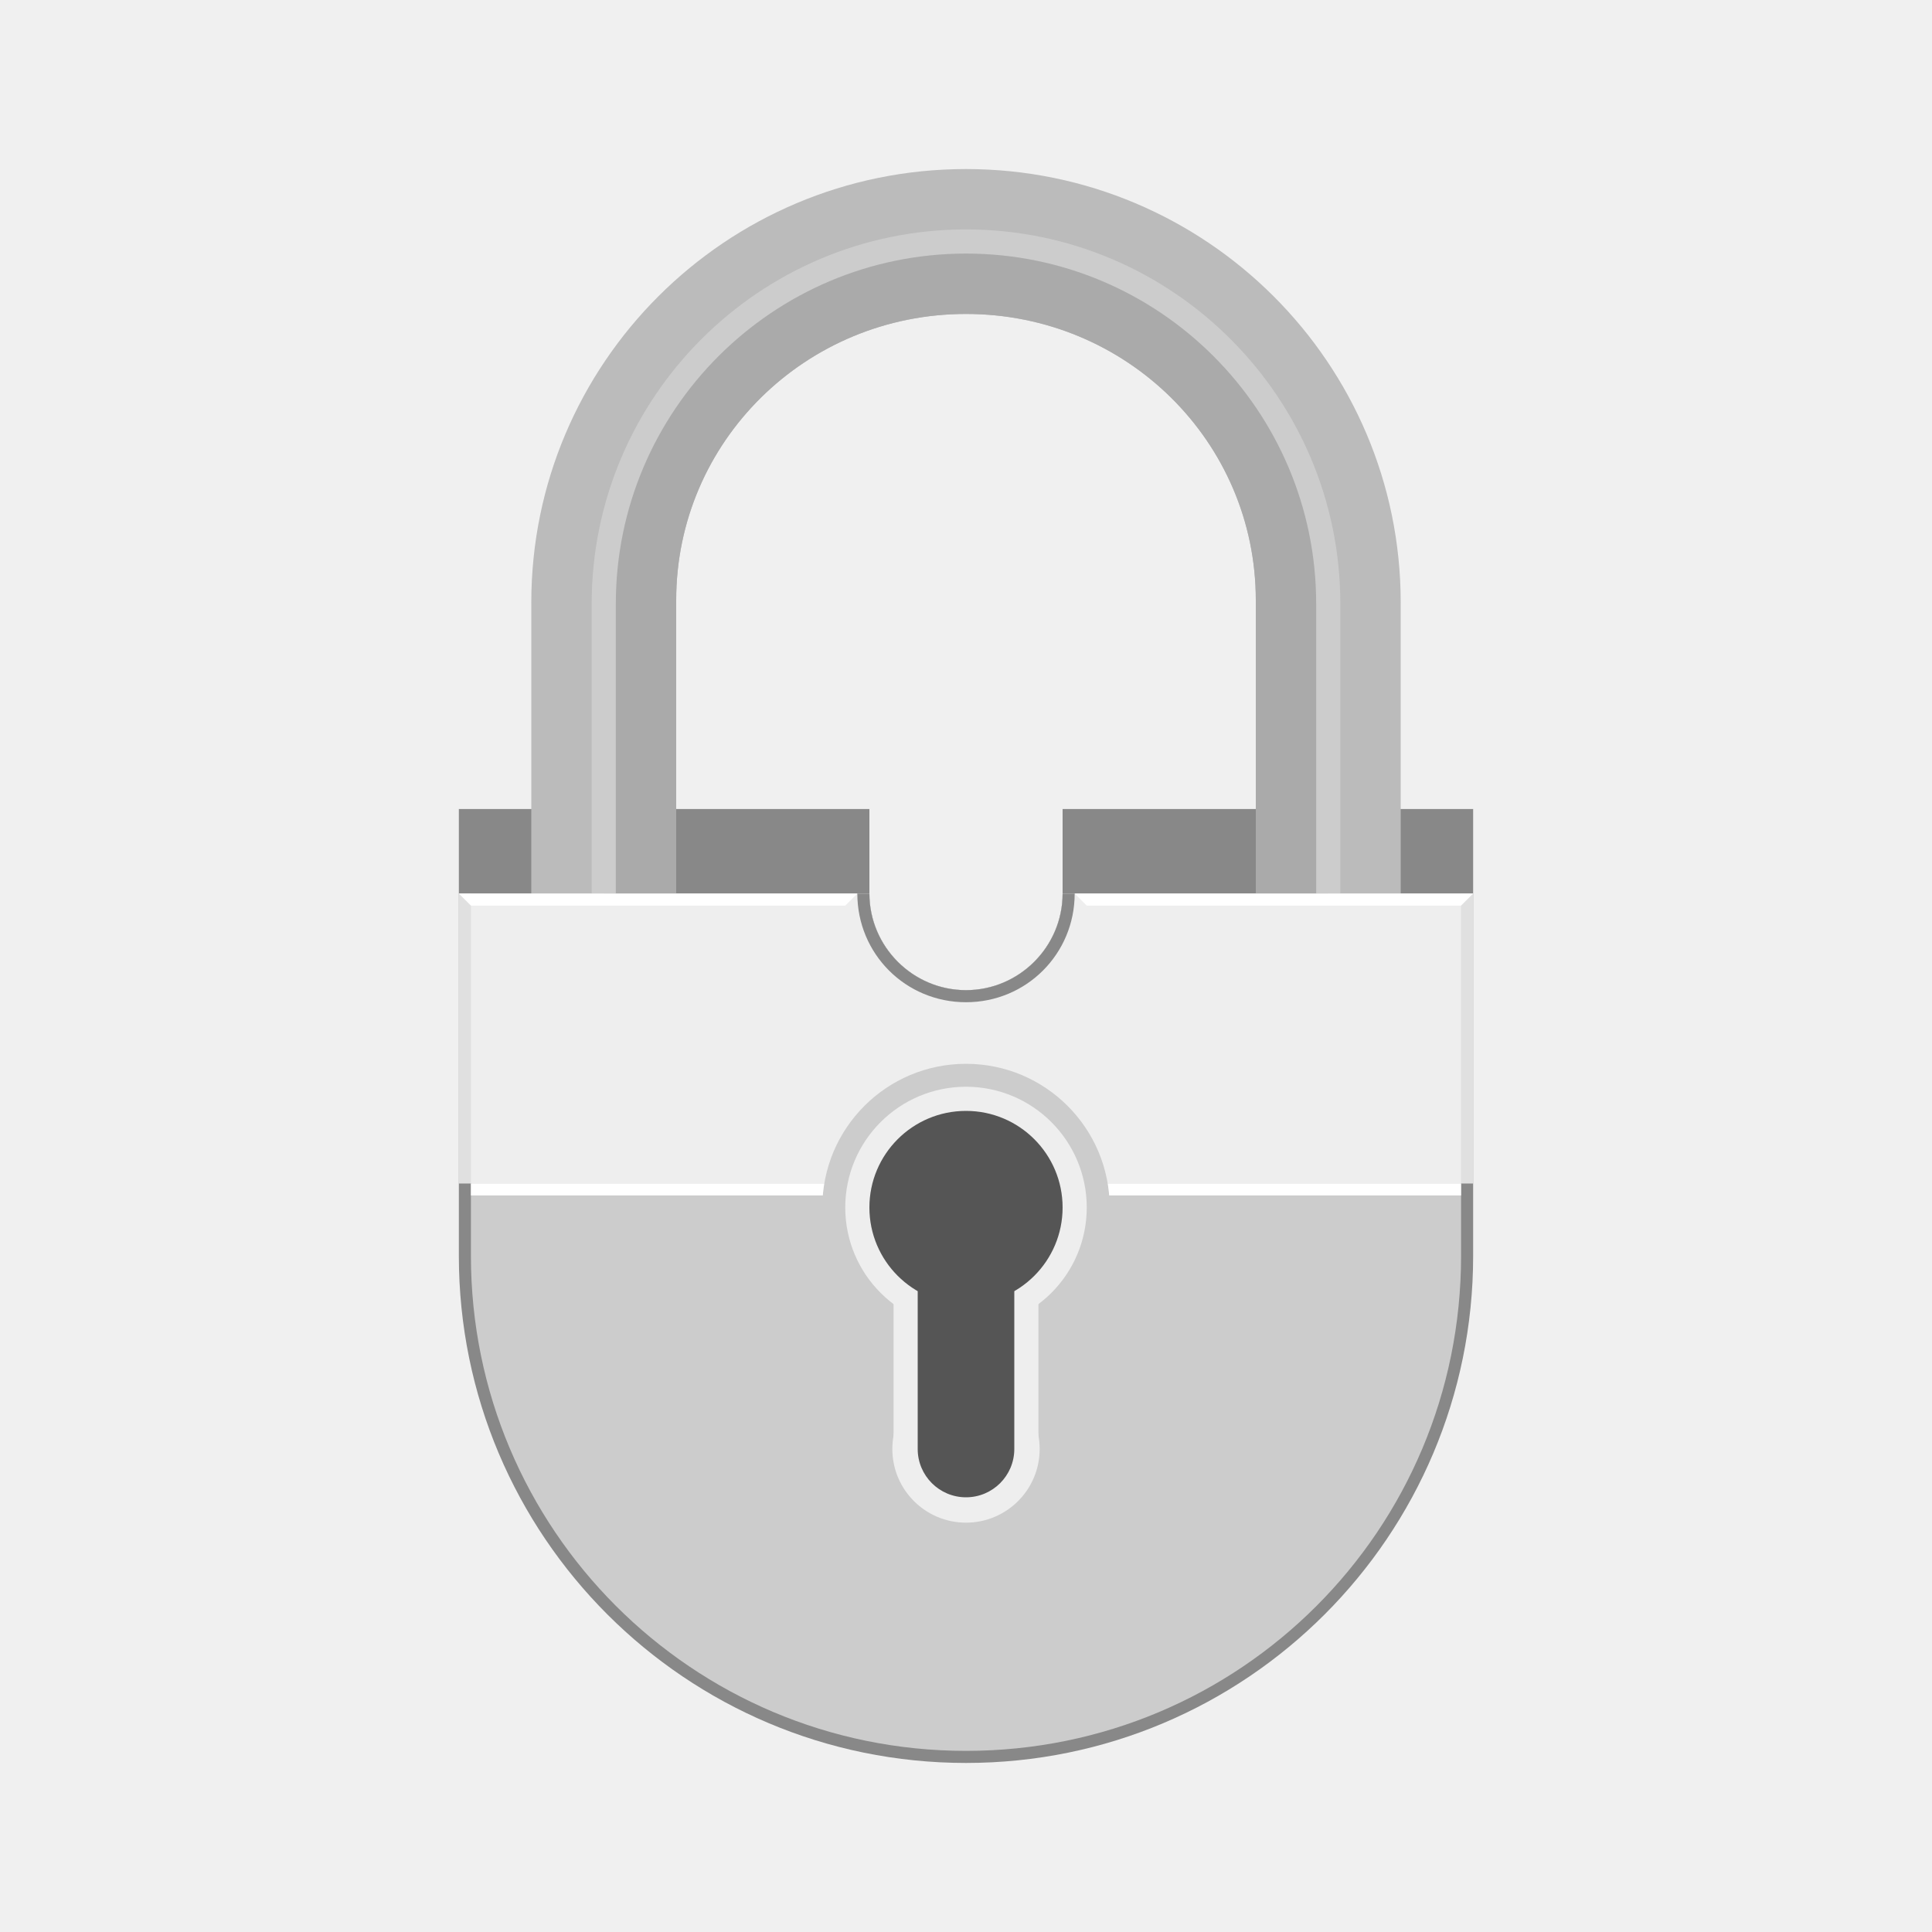
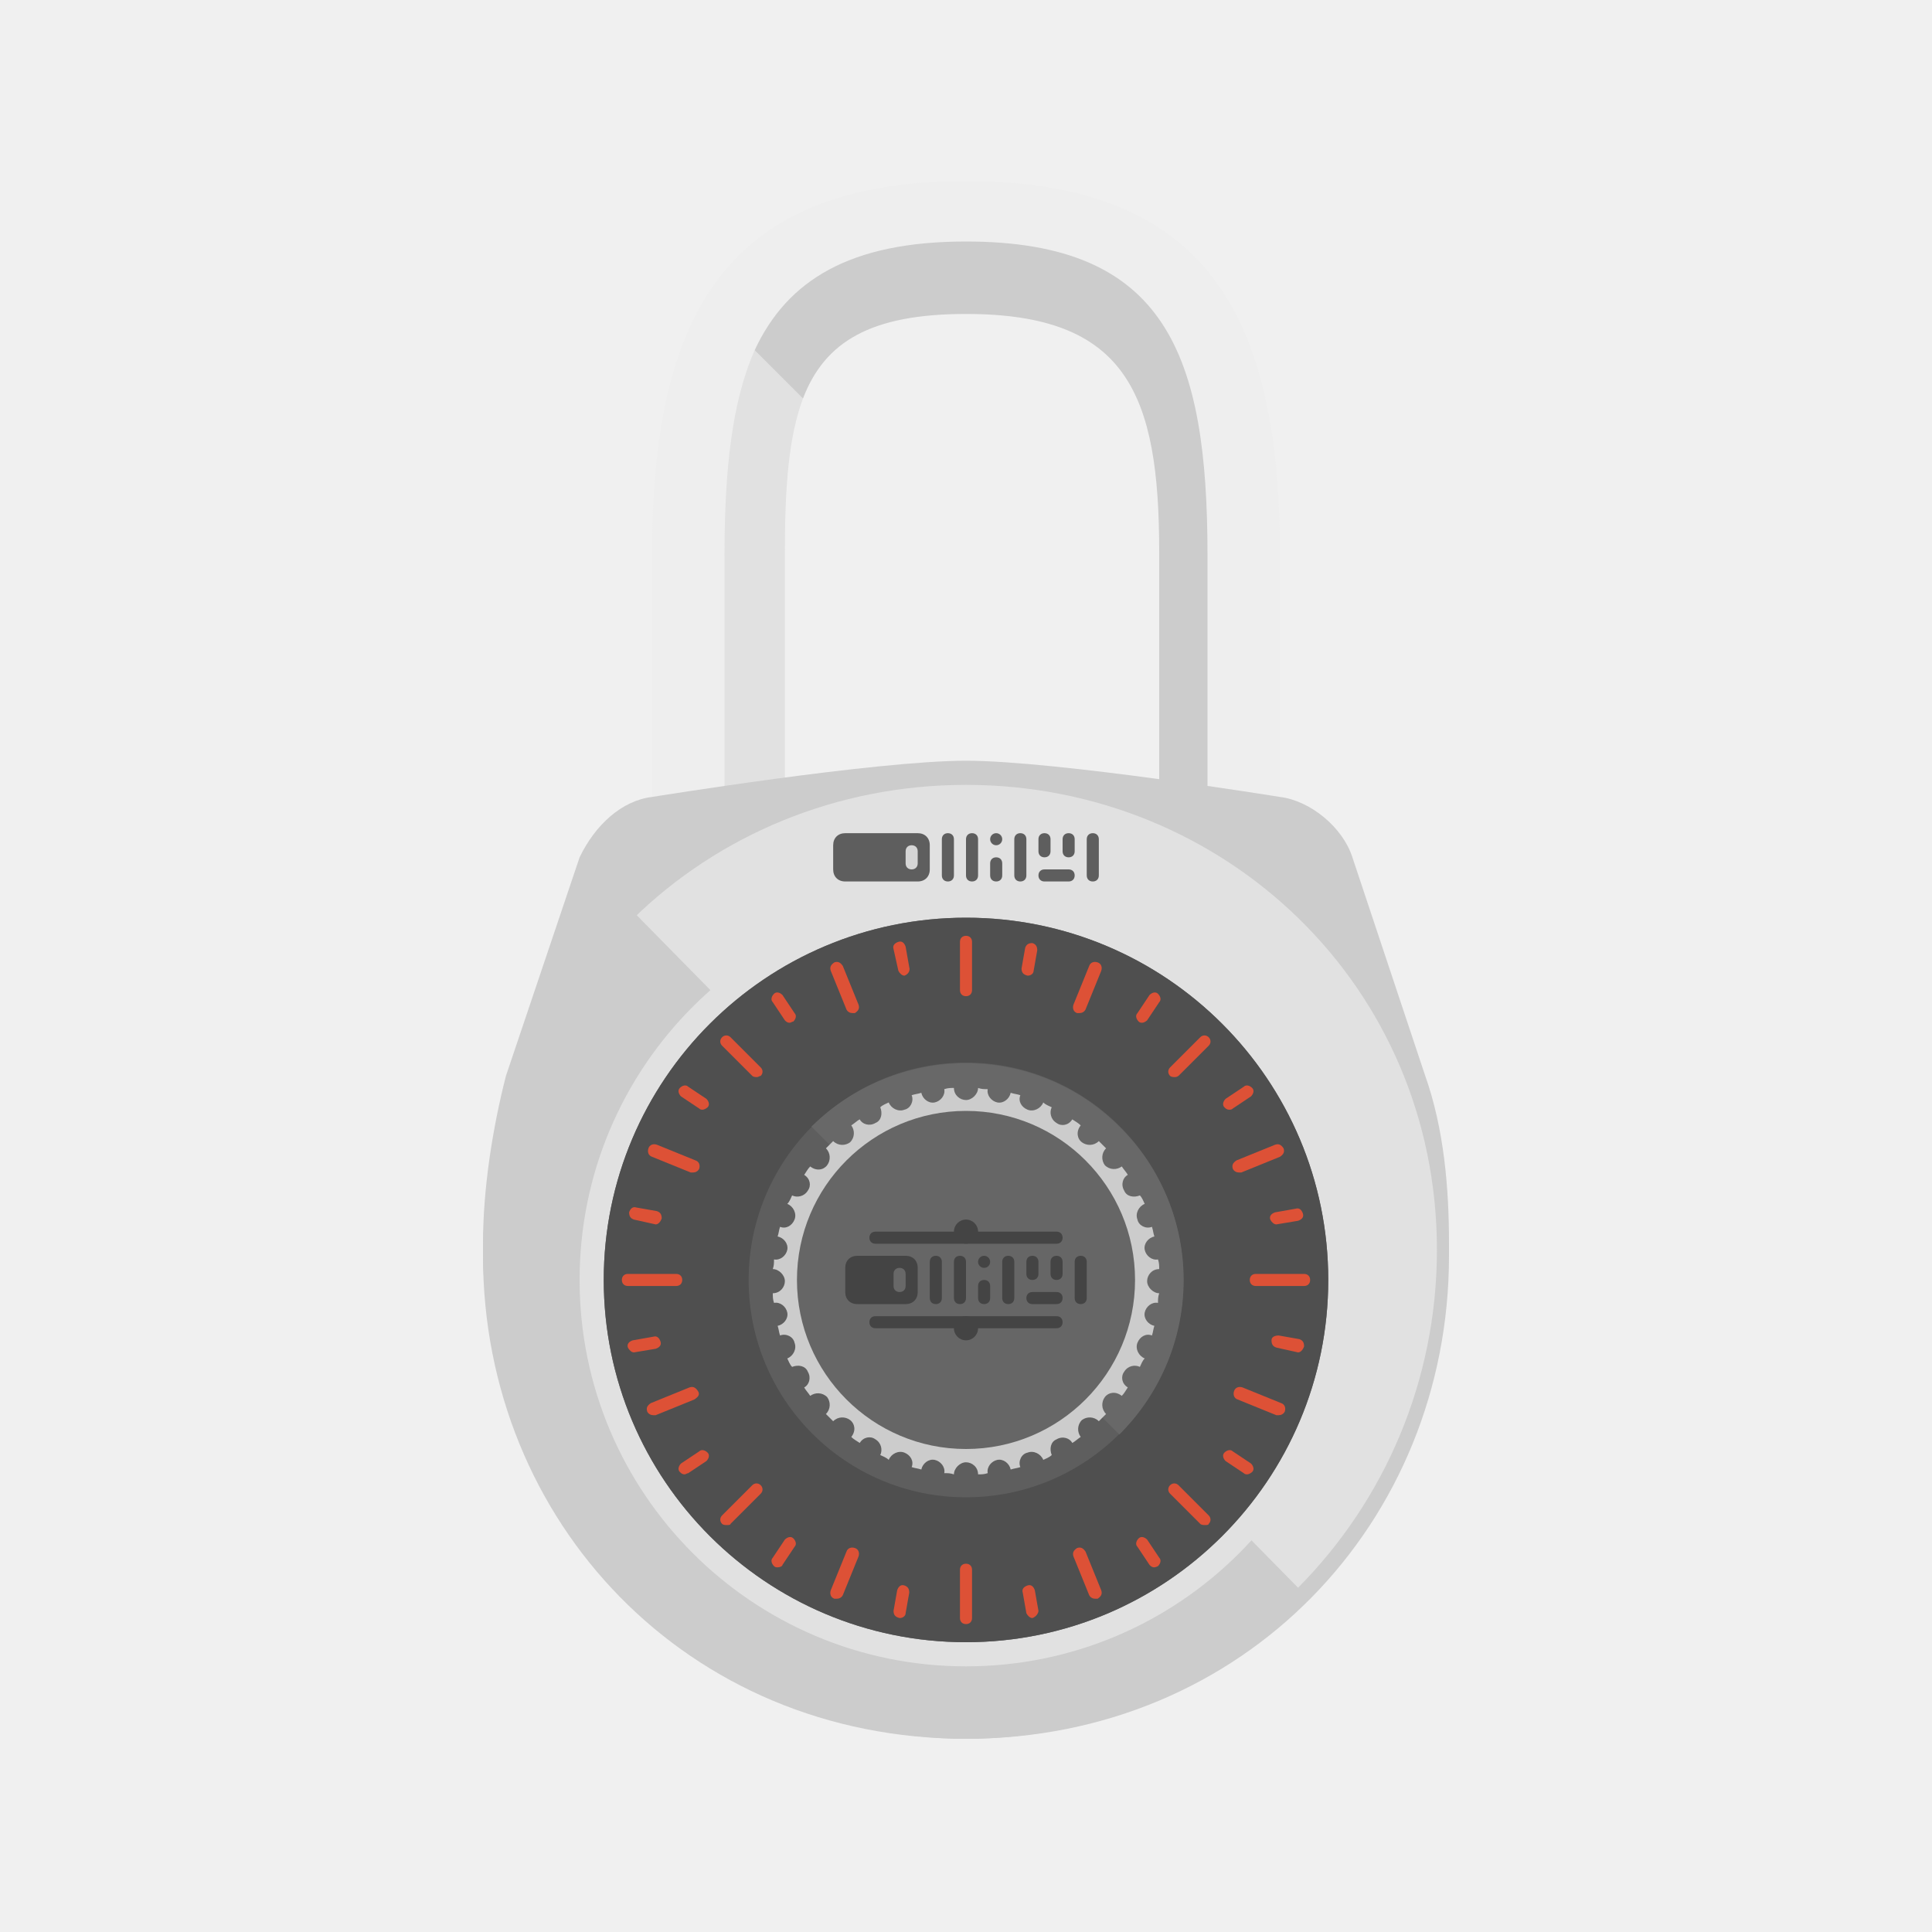
<svg xmlns="http://www.w3.org/2000/svg" width="160px" height="160px" viewBox="0 0 160 160" role="img" aria-labelledby="title" aria-describedby="desc">
-   <rect x="38" y="67" fill="#888888" width="34" height="7" />
-   <rect x="88" y="67" fill="#888888" width="34" height="7" />
-   <path fill="#bbbbbb" d="M80,14c-19.9,0-36,16.1-36,35.9C44,59.7,44,74,44,74h12     c0-9.8,0-20.9,0-24.3C56,36.6,66.7,26,80,26s24,10.6,24,23.7     C104,53.1,104,64.3,104,74h12c0,0,0-14.4,0-24.1C116,30.1,99.9,14,80,14z" />
-   <path fill="#888888" d="M88,74c0,4.4-3.6,8-8,8s-8-3.6-8-8H38c0,0,0,18.6,0,30     c0,23.2,18.8,42,42,42s42-18.8,42-42c0-11.4,0-30,0-30H88z" />
-   <path fill="#eeeeee" d="M88,74c0,4.4-3.6,8-8,8s-8-3.6-8-8H38v24h84V74H88z" />
-   <path fill="#888888" d="M88,74c0,4.4-3.6,8-8,8s-8-3.6-8-8h-1c0,5,4,9,9,9s9-4,9-9H88z" />
-   <path fill="#aaaaaa" d="M80,20c-16.6,0-30,13.4-30,30v24h6c0-9.8,0-20.9,0-24.3     C56,36.6,66.7,26,80,26s24,10.6,24,23.7C104,53.1,104,64.3,104,74h6V50     C110,33.4,96.6,20,80,20z" />
-   <path fill="#cccccc" d="M111,74h-2V50c0-16-13-29-29-29S51,34,51,50v24h-2V50c0-17.1,13.9-31,31-31s31,13.9,31,31     V74z" />
-   <rect x="38" y="74" fill="#e0e0e0" width="1" height="24" />
-   <rect x="121" y="74" fill="#e0e0e0" width="1" height="24" />
-   <polygon fill="#ffffff" points="71,74 38,74 39,75 70,75 " />
-   <polygon fill="#ffffff" points="122,74 89,74 90,75 121,75 " />
-   <path fill="#cccccc" d="M121,98H39v6c0,22.6,18.3,41,41,41s41-18.3,41-41V98z" />
-   <rect x="39" y="98" fill="#ffffff" width="82" height="1" />
-   <circle fill="#cccccc" cx="80" cy="100" r="11.9" />
-   <circle fill="#eeeeee" cx="80" cy="100" r="10" />
-   <circle fill="#eeeeee" cx="80" cy="120" r="6.1" />
-   <circle fill="#555555" cx="80" cy="120" r="4" />
-   <rect x="74" y="102" fill="#eeeeee" width="12" height="18" />
-   <rect x="76" y="102" fill="#555555" width="8" height="18" />
-   <circle fill="#555555" cx="80" cy="100" r="8" />
+   <path fill="#eeeeee" d="M80,15c-19.9,0-26,11.1-26,30.9c0,9.8,0,28.1,0,28.1h11c0-9.8,0-24.9,0-28.3C65,32.6,66.7,26,80,26     s16,6.6,16,19.7c0,3.4,0,18.6,0,28.3h10c0,0,0-18.4,0-28.1C106,26.1,99.9,15,80,15z" />
+   <g>
+     <path fill="#e1e1e1" d="M60,46v28h5c0-9.8,0-24.9,0-28.3c0-5.3,0.3-9.5,1.5-12.7l-4-4C60.6,33.3,60,39,60,46z" />
+     <path fill="#cccccc" d="M100,46c0-16.6-3.4-26-20-26c-9.6,0-14.8,3.2-17.5,9l4,4c1.8-4.7,5.6-7,13.5-7c13.3,0,16,6.6,16,19.7       c0,2.2,0,13.9,0,21.3h4V46z" />
+     <path fill="#cccccc" d="M40,104c0,22,16.9,40,40,40c23,0,40-17.9,40-40v-1c0-4.6-0.4-9.5-2-14l-6-18c-0.8-2.5-3.5-4.7-6-5       c0,0-18.5-3-26-3c-7.5,0-26,3-26,3c-2.5,0.3-4.7,2.3-6,5l-6.1,18.1C40.8,93.4,40,98.4,40,103V104z" />
+     <path fill="#e1e1e1" d="M119,103.5c0,21.8-17.5,39.5-39,39.5s-39-17.7-39-39.5S58.5,65,80,65S119,81.7,119,103.5z" />
+     <path fill="#cccccc" d="M40,103.5c0,21.8,18.5,40.5,40,40.5c10.8,0,21.2-4.6,28.2-11.8L49,72C49,72,40,92.5,40,103.5z" />
+   </g>
+   <g>
+     <path fill="#5e5e5e" d="M77,70v2c0,0.6-0.4,1-1,1h-6c-0.6,0-1-0.4-1-1v-2c0-0.6,0.4-1,1-1h6C76.6,69,77,69.4,77,70z" />
+     <path fill="#5e5e5e" d="M79,69.5v3c0,0.3-0.2,0.5-0.5,0.5l0,0c-0.3,0-0.5-0.2-0.5-0.5v-3c0-0.3,0.2-0.5,0.5-0.5l0,0       C78.8,69,79,69.2,79,69.5z" />
+     <path fill="#d6d6d6" d="M76,70.5v1c0,0.3-0.2,0.5-0.5,0.5l0,0c-0.3,0-0.5-0.2-0.5-0.5v-1c0-0.3,0.2-0.5,0.5-0.5l0,0       C75.8,70,76,70.2,76,70.5z" />
+     <path fill="#5e5e5e" d="M81,69.5v3c0,0.3-0.2,0.5-0.5,0.5l0,0c-0.3,0-0.5-0.2-0.5-0.5v-3c0-0.3,0.2-0.5,0.5-0.5l0,0       C80.8,69,81,69.2,81,69.5z" />
+     <path fill="#5e5e5e" d="M83,71.5v1c0,0.3-0.2,0.5-0.5,0.5l0,0c-0.3,0-0.5-0.2-0.5-0.5v-1c0-0.3,0.2-0.5,0.5-0.5l0,0       C82.8,71,83,71.2,83,71.5z" />
+     <path fill="#5e5e5e" d="M85,69.5v3c0,0.3-0.2,0.5-0.5,0.5l0,0c-0.3,0-0.5-0.2-0.5-0.5v-3c0-0.3,0.2-0.5,0.5-0.5l0,0       C84.8,69,85,69.2,85,69.5z" />
+     <path fill="#5e5e5e" d="M87,69.5v1c0,0.3-0.2,0.5-0.5,0.5l0,0c-0.3,0-0.5-0.2-0.5-0.5v-1c0-0.3,0.2-0.5,0.5-0.5l0,0       C86.8,69,87,69.2,87,69.5z" />
+     <path fill="#5e5e5e" d="M89,69.5v1c0,0.3-0.2,0.5-0.5,0.5l0,0c-0.3,0-0.5-0.2-0.5-0.5v-1c0-0.3,0.2-0.5,0.5-0.5l0,0       C88.8,69,89,69.2,89,69.5z" />
+     <path fill="#5e5e5e" d="M91,69.5v3c0,0.3-0.2,0.5-0.5,0.5l0,0c-0.3,0-0.5-0.2-0.5-0.5v-3c0-0.3,0.2-0.5,0.5-0.5l0,0       C90.8,69,91,69.2,91,69.5z" />
+     <path fill="#5e5e5e" d="M88.5,73h-2c-0.3,0-0.5-0.2-0.5-0.5l0,0c0-0.3,0.2-0.5,0.5-0.5h2c0.3,0,0.5,0.2,0.5,0.5l0,0       C89,72.8,88.8,73,88.5,73z" />
+     <circle fill="#5e5e5e" cx="82.5" cy="69.5" r="0.5" />
+   </g>
+   <circle fill="#e1e1e1" cx="80" cy="106" r="32" />
+   <circle fill="#666666" cx="80" cy="106" r="30" />
+   <circle fill="#4f4f4f" cx="80" cy="106" r="30" />
+   <g>
+     <path fill="#dd5136" d="M85.5,134c-0.2,0-0.4-0.2-0.5-0.4l-0.3-1.7c-0.1-0.3,0.1-0.5,0.4-0.6c0.3-0.1,0.5,0.1,0.6,0.4l0.3,1.7       C86,133.6,85.8,133.9,85.5,134C85.5,134,85.5,134,85.5,134z" />
+     <path fill="#dd5136" d="M95.6,129.8c-0.2,0-0.3-0.1-0.4-0.2l-1-1.5c-0.2-0.2-0.1-0.5,0.1-0.7c0.2-0.2,0.5-0.1,0.7,0.1l1,1.5       c0.2,0.2,0.1,0.5-0.1,0.7C95.7,129.8,95.6,129.8,95.6,129.8z" />
+     <path fill="#dd5136" d="M103.3,122.1c-0.1,0-0.2,0-0.3-0.1l-1.5-1c-0.2-0.2-0.3-0.5-0.1-0.7s0.5-0.3,0.7-0.1l1.5,1       c0.2,0.2,0.3,0.5,0.1,0.7C103.6,122,103.4,122.1,103.3,122.1z" />
+     <path fill="#dd5136" d="M107.5,112C107.4,112,107.4,112,107.5,112l-1.8-0.4c-0.3-0.1-0.4-0.3-0.4-0.6s0.3-0.4,0.6-0.4l1.7,0.3       c0.3,0.1,0.4,0.3,0.4,0.6C107.9,111.8,107.7,112,107.5,112z" />
+     <path fill="#dd5136" d="M105.7,101.4c-0.2,0-0.4-0.2-0.5-0.4c-0.1-0.3,0.1-0.5,0.4-0.6l1.7-0.3c0.3-0.1,0.5,0.1,0.6,0.4       s-0.1,0.5-0.4,0.6L105.7,101.4C105.8,101.4,105.8,101.4,105.7,101.4z" />
+     <path fill="#dd5136" d="M101.8,91.9c-0.2,0-0.3-0.1-0.4-0.2c-0.2-0.2-0.1-0.5,0.1-0.7l1.5-1c0.2-0.2,0.5-0.1,0.7,0.1       c0.2,0.2,0.1,0.5-0.1,0.7l-1.5,1C102,91.9,101.9,91.9,101.8,91.9z" />
+     <path fill="#dd5136" d="M94.6,84.7c-0.1,0-0.2,0-0.3-0.1c-0.2-0.2-0.3-0.5-0.1-0.7l1-1.5c0.2-0.2,0.5-0.3,0.7-0.1       c0.2,0.2,0.3,0.5,0.1,0.7l-1,1.5C94.9,84.6,94.7,84.7,94.6,84.7z" />
+     <path fill="#dd5136" d="M85.1,80.8C85.1,80.8,85.1,80.8,85.1,80.8c-0.4-0.1-0.5-0.3-0.5-0.6l0.3-1.7c0.1-0.3,0.3-0.4,0.6-0.4       c0.3,0.1,0.4,0.3,0.4,0.6l-0.3,1.7C85.6,80.6,85.4,80.8,85.1,80.8z" />
+     <path fill="#dd5136" d="M74.9,80.8c-0.2,0-0.4-0.2-0.5-0.4L74,78.6c-0.1-0.3,0.1-0.5,0.4-0.6c0.3-0.1,0.5,0.1,0.6,0.4l0.3,1.7       C75.4,80.4,75.2,80.7,74.9,80.8C74.9,80.8,74.9,80.8,74.9,80.8z" />
+     <path fill="#dd5136" d="M65.4,84.7c-0.2,0-0.3-0.1-0.4-0.2L64,83c-0.2-0.2-0.1-0.5,0.1-0.7s0.5-0.1,0.7,0.1l1,1.5       c0.2,0.2,0.1,0.5-0.1,0.7C65.6,84.6,65.5,84.7,65.4,84.7z" />
+     <path fill="#dd5136" d="M58.2,91.9c-0.1,0-0.2,0-0.3-0.1l-1.5-1c-0.2-0.2-0.3-0.5-0.1-0.7c0.2-0.2,0.5-0.3,0.7-0.1l1.5,1       c0.2,0.2,0.3,0.5,0.1,0.7C58.5,91.8,58.3,91.9,58.2,91.9z" />
+     <path fill="#dd5136" d="M54.3,101.4C54.2,101.4,54.2,101.4,54.3,101.4l-1.8-0.4c-0.3-0.1-0.4-0.3-0.4-0.6c0.1-0.3,0.3-0.5,0.6-0.4       l1.7,0.3c0.3,0.1,0.4,0.3,0.4,0.6C54.7,101.2,54.5,101.4,54.3,101.4z" />
+     <path fill="#dd5136" d="M52.5,112c-0.2,0-0.4-0.2-0.5-0.4c-0.1-0.3,0.1-0.5,0.4-0.6l1.7-0.3c0.3-0.1,0.5,0.1,0.6,0.4       c0.1,0.3-0.1,0.5-0.4,0.6L52.5,112C52.6,112,52.6,112,52.5,112z" />
+     <path fill="#dd5136" d="M56.7,122.1c-0.2,0-0.3-0.1-0.4-0.2c-0.2-0.2-0.1-0.5,0.1-0.7l1.5-1c0.2-0.2,0.5-0.1,0.7,0.1       c0.2,0.2,0.1,0.5-0.1,0.7l-1.5,1C56.9,122,56.8,122.1,56.7,122.1z" />
+     <path fill="#dd5136" d="M64.4,129.8c-0.1,0-0.2,0-0.3-0.1c-0.2-0.2-0.3-0.5-0.1-0.7l1-1.5c0.2-0.2,0.5-0.3,0.7-0.1       c0.2,0.2,0.3,0.5,0.1,0.7l-1,1.5C64.8,129.7,64.6,129.8,64.4,129.8z" />
+     <path fill="#dd5136" d="M74.5,134C74.5,134,74.5,134,74.5,134c-0.4-0.1-0.5-0.3-0.5-0.6l0.3-1.7c0.1-0.3,0.3-0.5,0.6-0.4       c0.3,0.1,0.4,0.3,0.4,0.6l-0.3,1.7C75,133.8,74.8,134,74.5,134z" />
+     <path fill="#dd5136" d="M80,134.5c-0.3,0-0.5-0.2-0.5-0.5v-4c0-0.3,0.2-0.5,0.5-0.5s0.5,0.2,0.5,0.5v4       C80.5,134.3,80.3,134.5,80,134.5z" />
+     <path fill="#dd5136" d="M90.7,132.4c-0.2,0-0.4-0.1-0.5-0.3l-1.3-3.2c-0.1-0.3,0-0.5,0.3-0.7c0.3-0.1,0.5,0,0.7,0.3l1.3,3.2       c0.1,0.3,0,0.5-0.3,0.7C90.8,132.4,90.8,132.4,90.7,132.4z" />
+     <path fill="#dd5136" d="M99.8,126.3c-0.1,0-0.3,0-0.4-0.1l-2.5-2.5c-0.2-0.2-0.2-0.5,0-0.7s0.5-0.2,0.7,0l2.5,2.5       c0.2,0.2,0.2,0.5,0,0.7C100.1,126.3,99.9,126.3,99.8,126.3z" />
+     <path fill="#dd5136" d="M105.9,117.2c-0.1,0-0.1,0-0.2,0l-3.2-1.3c-0.3-0.1-0.4-0.4-0.3-0.7s0.4-0.4,0.7-0.3l3.2,1.3       c0.3,0.1,0.4,0.4,0.3,0.7C106.3,117.1,106.1,117.2,105.9,117.2z" />
+     <path fill="#dd5136" d="M108,106.5h-4c-0.3,0-0.5-0.2-0.5-0.5s0.2-0.5,0.5-0.5h4c0.3,0,0.5,0.2,0.5,0.5S108.3,106.5,108,106.5z" />
+     <path fill="#dd5136" d="M102.6,97.1c-0.2,0-0.4-0.1-0.5-0.3c-0.1-0.3,0-0.5,0.3-0.7l3.2-1.3c0.3-0.1,0.5,0,0.7,0.3       c0.1,0.3,0,0.5-0.3,0.7l-3.2,1.3C102.8,97.1,102.7,97.1,102.6,97.1z" />
+     <path fill="#dd5136" d="M97.3,89.2c-0.1,0-0.3,0-0.4-0.1c-0.2-0.2-0.2-0.5,0-0.7l2.5-2.5c0.2-0.2,0.5-0.2,0.7,0s0.2,0.5,0,0.7       L97.7,89C97.6,89.1,97.5,89.2,97.3,89.2z" />
+     <path fill="#dd5136" d="M89.4,83.9c-0.1,0-0.1,0-0.2,0c-0.3-0.1-0.4-0.4-0.3-0.7l1.3-3.2c0.1-0.3,0.4-0.4,0.7-0.3       c0.3,0.1,0.4,0.4,0.3,0.7l-1.3,3.2C89.8,83.8,89.6,83.9,89.4,83.9z" />
+     <path fill="#dd5136" d="M80,82.5L80,82.5c-0.3,0-0.5-0.2-0.5-0.5l0-4c0-0.3,0.2-0.5,0.5-0.5h0c0.3,0,0.5,0.2,0.5,0.5l0,4       C80.5,82.3,80.3,82.5,80,82.5z" />
+     <path fill="#dd5136" d="M70.6,83.9c-0.2,0-0.4-0.1-0.5-0.3l-1.3-3.2c-0.1-0.3,0-0.5,0.3-0.7c0.3-0.1,0.5,0,0.7,0.3l1.3,3.2       c0.1,0.3,0,0.5-0.3,0.7C70.8,83.9,70.7,83.9,70.6,83.9z" />
+     <path fill="#dd5136" d="M62.7,89.2c-0.1,0-0.3,0-0.4-0.1l-2.5-2.5c-0.2-0.2-0.2-0.5,0-0.7s0.5-0.2,0.7,0l2.5,2.5       c0.2,0.2,0.2,0.5,0,0.7C62.9,89.1,62.8,89.2,62.7,89.2z" />
+     <path fill="#dd5136" d="M57.4,97.1c-0.1,0-0.1,0-0.2,0l-3.2-1.3c-0.3-0.1-0.4-0.4-0.3-0.7s0.4-0.4,0.7-0.3l3.2,1.3       c0.3,0.1,0.4,0.4,0.3,0.7C57.8,97,57.6,97.1,57.4,97.1z" />
+     <path fill="#dd5136" d="M56,106.5h-4c-0.3,0-0.5-0.2-0.5-0.5s0.2-0.5,0.5-0.5h4c0.3,0,0.5,0.2,0.5,0.5S56.3,106.5,56,106.5z" />
+     <path fill="#dd5136" d="M54.1,117.2c-0.2,0-0.4-0.1-0.5-0.3c-0.1-0.3,0-0.5,0.3-0.7l3.2-1.3c0.3-0.1,0.5,0,0.7,0.3s0,0.5-0.3,0.7       l-3.2,1.3C54.3,117.2,54.2,117.2,54.1,117.2z" />
+     <path fill="#dd5136" d="M60.2,126.3c-0.1,0-0.3,0-0.4-0.1c-0.2-0.2-0.2-0.5,0-0.7l2.5-2.5c0.2-0.2,0.5-0.2,0.7,0s0.2,0.5,0,0.7       l-2.5,2.5C60.5,126.3,60.3,126.3,60.2,126.3z" />
+     <path fill="#dd5136" d="M69.3,132.4c-0.1,0-0.1,0-0.2,0c-0.3-0.1-0.4-0.4-0.3-0.7l1.3-3.2c0.1-0.3,0.4-0.4,0.7-0.3       c0.3,0.1,0.4,0.4,0.3,0.7l-1.3,3.2C69.7,132.3,69.5,132.4,69.3,132.4z" />
+   </g>
+   <circle fill="#5e5e5e" cx="80" cy="106" r="18" />
+   <path fill="#686868" d="M92.7,93.3c-7-7-18.4-7-25.5,0l25.5,25.5C99.8,111.7,99.8,100.3,92.7,93.3z" />
+   <path fill="#cccccc" d="M91.5,115.7c0.3-0.4,0.9-0.5,1.4-0.1c0.2-0.2,0.3-0.4,0.5-0.7c-0.5-0.3-0.6-0.9-0.3-1.3     c0.3-0.5,0.9-0.6,1.3-0.4c0.1-0.2,0.2-0.5,0.4-0.7c-0.5-0.2-0.8-0.8-0.6-1.3c0.2-0.5,0.7-0.8,1.2-0.6c0.1-0.3,0.1-0.5,0.2-0.8     c-0.5-0.1-0.9-0.6-0.8-1.1c0.1-0.5,0.6-0.9,1.1-0.8c0-0.3,0-0.5,0.1-0.8c-0.5,0-1-0.5-1-1s0.4-1,1-1c0-0.3,0-0.5-0.1-0.8     c-0.5,0.1-1-0.3-1.1-0.8c-0.1-0.5,0.3-1,0.8-1.1c-0.1-0.3-0.1-0.5-0.2-0.8c-0.5,0.2-1.1-0.1-1.2-0.6c-0.2-0.5,0.1-1.1,0.6-1.3     c-0.1-0.2-0.2-0.5-0.4-0.7c-0.5,0.2-1.1,0.1-1.3-0.4c-0.3-0.5-0.1-1.1,0.3-1.3c-0.1-0.2-0.3-0.4-0.5-0.7c-0.4,0.3-1,0.3-1.4-0.1     c-0.3-0.4-0.3-1,0.1-1.4c-0.2-0.2-0.4-0.4-0.6-0.6c-0.4,0.4-1,0.4-1.4,0.1c-0.4-0.3-0.5-0.9-0.1-1.4c-0.2-0.2-0.4-0.3-0.7-0.5     c-0.3,0.5-0.9,0.6-1.3,0.3c-0.5-0.3-0.6-0.9-0.4-1.3c-0.2-0.1-0.5-0.2-0.7-0.4c-0.2,0.5-0.8,0.8-1.3,0.6c-0.5-0.2-0.8-0.7-0.6-1.2     c-0.3-0.1-0.5-0.1-0.8-0.2c-0.1,0.5-0.6,0.9-1.1,0.8c-0.5-0.1-0.9-0.6-0.8-1.1c-0.3,0-0.5,0-0.8-0.1c0,0.5-0.5,1-1,1s-1-0.4-1-1     c-0.3,0-0.5,0-0.8,0.1c0.1,0.5-0.3,1-0.8,1.1c-0.5,0.1-1-0.3-1.1-0.8c-0.3,0.1-0.5,0.1-0.8,0.2c0.2,0.5-0.1,1.1-0.6,1.2     c-0.5,0.2-1.1-0.1-1.3-0.6c-0.2,0.1-0.5,0.2-0.7,0.4c0.2,0.5,0.1,1.1-0.4,1.3c-0.5,0.3-1.1,0.1-1.3-0.3c-0.2,0.1-0.4,0.3-0.7,0.5     c0.3,0.4,0.3,1-0.1,1.4c-0.4,0.3-1,0.3-1.4-0.1c-0.2,0.2-0.4,0.4-0.6,0.6c0.4,0.4,0.4,1,0.1,1.4c-0.3,0.4-0.9,0.5-1.4,0.1     c-0.2,0.2-0.3,0.4-0.5,0.7c0.5,0.3,0.6,0.9,0.3,1.3c-0.3,0.5-0.9,0.6-1.3,0.4c-0.1,0.2-0.2,0.5-0.4,0.7c0.5,0.2,0.8,0.8,0.6,1.3     c-0.2,0.5-0.7,0.8-1.2,0.6c-0.1,0.3-0.1,0.5-0.2,0.8c0.5,0.1,0.9,0.6,0.8,1.1c-0.1,0.5-0.6,0.9-1.1,0.8c0,0.3,0,0.5-0.1,0.8     c0.5,0,1,0.5,1,1s-0.4,1-1,1c0,0.3,0,0.5,0.1,0.8c0.5-0.1,1,0.3,1.1,0.8c0.1,0.5-0.3,1-0.8,1.1c0.1,0.3,0.1,0.5,0.2,0.8     c0.5-0.2,1.1,0.1,1.2,0.6c0.2,0.5-0.1,1.1-0.6,1.3c0.1,0.2,0.2,0.5,0.4,0.7c0.5-0.2,1.1-0.1,1.3,0.4c0.3,0.5,0.1,1.1-0.3,1.3     c0.1,0.2,0.3,0.4,0.5,0.7c0.4-0.3,1-0.3,1.4,0.1c0.3,0.4,0.3,1-0.1,1.4c0.2,0.2,0.4,0.4,0.6,0.6c0.4-0.4,1-0.4,1.4-0.1     c0.4,0.3,0.5,0.9,0.1,1.4c0.2,0.2,0.4,0.3,0.7,0.5c0.3-0.5,0.9-0.6,1.3-0.3c0.5,0.3,0.6,0.9,0.4,1.3c0.2,0.1,0.5,0.2,0.7,0.4     c0.2-0.5,0.8-0.8,1.3-0.6c0.5,0.2,0.8,0.7,0.6,1.2c0.3,0.1,0.5,0.1,0.8,0.2c0.1-0.5,0.6-0.9,1.1-0.8c0.5,0.1,0.9,0.6,0.8,1.1     c0.3,0,0.5,0,0.8,0.1c0-0.5,0.5-1,1-1s1,0.4,1,1c0.3,0,0.5,0,0.8-0.1c-0.1-0.5,0.3-1,0.8-1.1c0.5-0.1,1,0.3,1.1,0.8     c0.3-0.1,0.5-0.1,0.8-0.2c-0.2-0.5,0.1-1.1,0.6-1.2c0.5-0.2,1.1,0.1,1.3,0.6c0.2-0.1,0.5-0.2,0.7-0.4c-0.2-0.5-0.1-1.1,0.4-1.3     c0.5-0.3,1.1-0.1,1.3,0.3c0.2-0.1,0.4-0.3,0.7-0.5c-0.3-0.4-0.3-1,0.1-1.4c0.4-0.3,1-0.3,1.4,0.1c0.2-0.2,0.4-0.4,0.6-0.6     C91.2,116.7,91.2,116.1,91.5,115.7z" />
+   <circle fill="#666666" cx="80" cy="106" r="14" />
+   <g>
+     <path fill="#444444" d="M76,105v2c0,0.6-0.4,1-1,1h-4c-0.6,0-1-0.4-1-1v-2c0-0.6,0.4-1,1-1h4C75.6,104,76,104.4,76,105z" />
+     <path fill="#444444" d="M78,104.5v3c0,0.3-0.2,0.5-0.5,0.5l0,0c-0.3,0-0.5-0.2-0.5-0.5v-3c0-0.3,0.2-0.5,0.5-0.5l0,0       C77.8,104,78,104.2,78,104.5z" />
+     <path fill="#686868" d="M75,105.5v1c0,0.3-0.2,0.5-0.5,0.5l0,0c-0.3,0-0.5-0.2-0.5-0.5v-1c0-0.3,0.2-0.5,0.5-0.5l0,0       C74.8,105,75,105.2,75,105.5z" />
+     <path fill="#444444" d="M80,104.5v3c0,0.3-0.2,0.5-0.5,0.5l0,0c-0.3,0-0.5-0.2-0.5-0.5v-3c0-0.3,0.2-0.5,0.5-0.5l0,0       C79.8,104,80,104.2,80,104.5z" />
+     <path fill="#444444" d="M72.5,109h15c0.3,0,0.5,0.2,0.5,0.5l0,0c0,0.3-0.2,0.5-0.5,0.5h-15c-0.3,0-0.5-0.2-0.5-0.5l0,0       C72,109.2,72.2,109,72.5,109z" />
+     <path fill="#444444" d="M82,106.5v1c0,0.3-0.2,0.5-0.5,0.5l0,0c-0.3,0-0.5-0.2-0.5-0.5v-1c0-0.3,0.2-0.5,0.5-0.5l0,0       C81.8,106,82,106.2,82,106.5z" />
+     <path fill="#444444" d="M84,104.5v3c0,0.3-0.2,0.5-0.5,0.5l0,0c-0.3,0-0.5-0.2-0.5-0.5v-3c0-0.3,0.2-0.5,0.5-0.5l0,0       C83.8,104,84,104.2,84,104.5z" />
+     <path fill="#444444" d="M86,104.5v1c0,0.3-0.2,0.5-0.5,0.5l0,0c-0.3,0-0.5-0.2-0.5-0.5v-1c0-0.3,0.2-0.5,0.5-0.5l0,0       C85.8,104,86,104.2,86,104.5z" />
+     <path fill="#444444" d="M88,104.5v1c0,0.3-0.2,0.5-0.5,0.5l0,0c-0.3,0-0.5-0.2-0.5-0.5v-1c0-0.3,0.2-0.5,0.5-0.5l0,0       C87.8,104,88,104.2,88,104.5z" />
+     <path fill="#444444" d="M90,104.5v3c0,0.3-0.2,0.5-0.5,0.5l0,0c-0.3,0-0.5-0.2-0.5-0.5v-3c0-0.3,0.2-0.5,0.5-0.5l0,0       C89.8,104,90,104.2,90,104.5z" />
+     <path fill="#444444" d="M87.5,108h-2c-0.3,0-0.5-0.2-0.5-0.5l0,0c0-0.3,0.2-0.5,0.5-0.5h2c0.3,0,0.5,0.2,0.5,0.5l0,0       C88,107.8,87.8,108,87.5,108z" />
+     <circle fill="#444444" cx="81.5" cy="104.5" r="0.5" />
+   </g>
+   <circle fill="#444444" cx="80" cy="110" r="1" />
+   <path fill="#444444" d="M72,102.5L72,102.5c0-0.3,0.2-0.5,0.5-0.5h15c0.3,0,0.5,0.2,0.5,0.5l0,0c0,0.3-0.2,0.5-0.5,0.5h-15     C72.2,103,72,102.8,72,102.5z" />
+   <circle fill="#444444" cx="80" cy="102" r="1" />
</svg>
